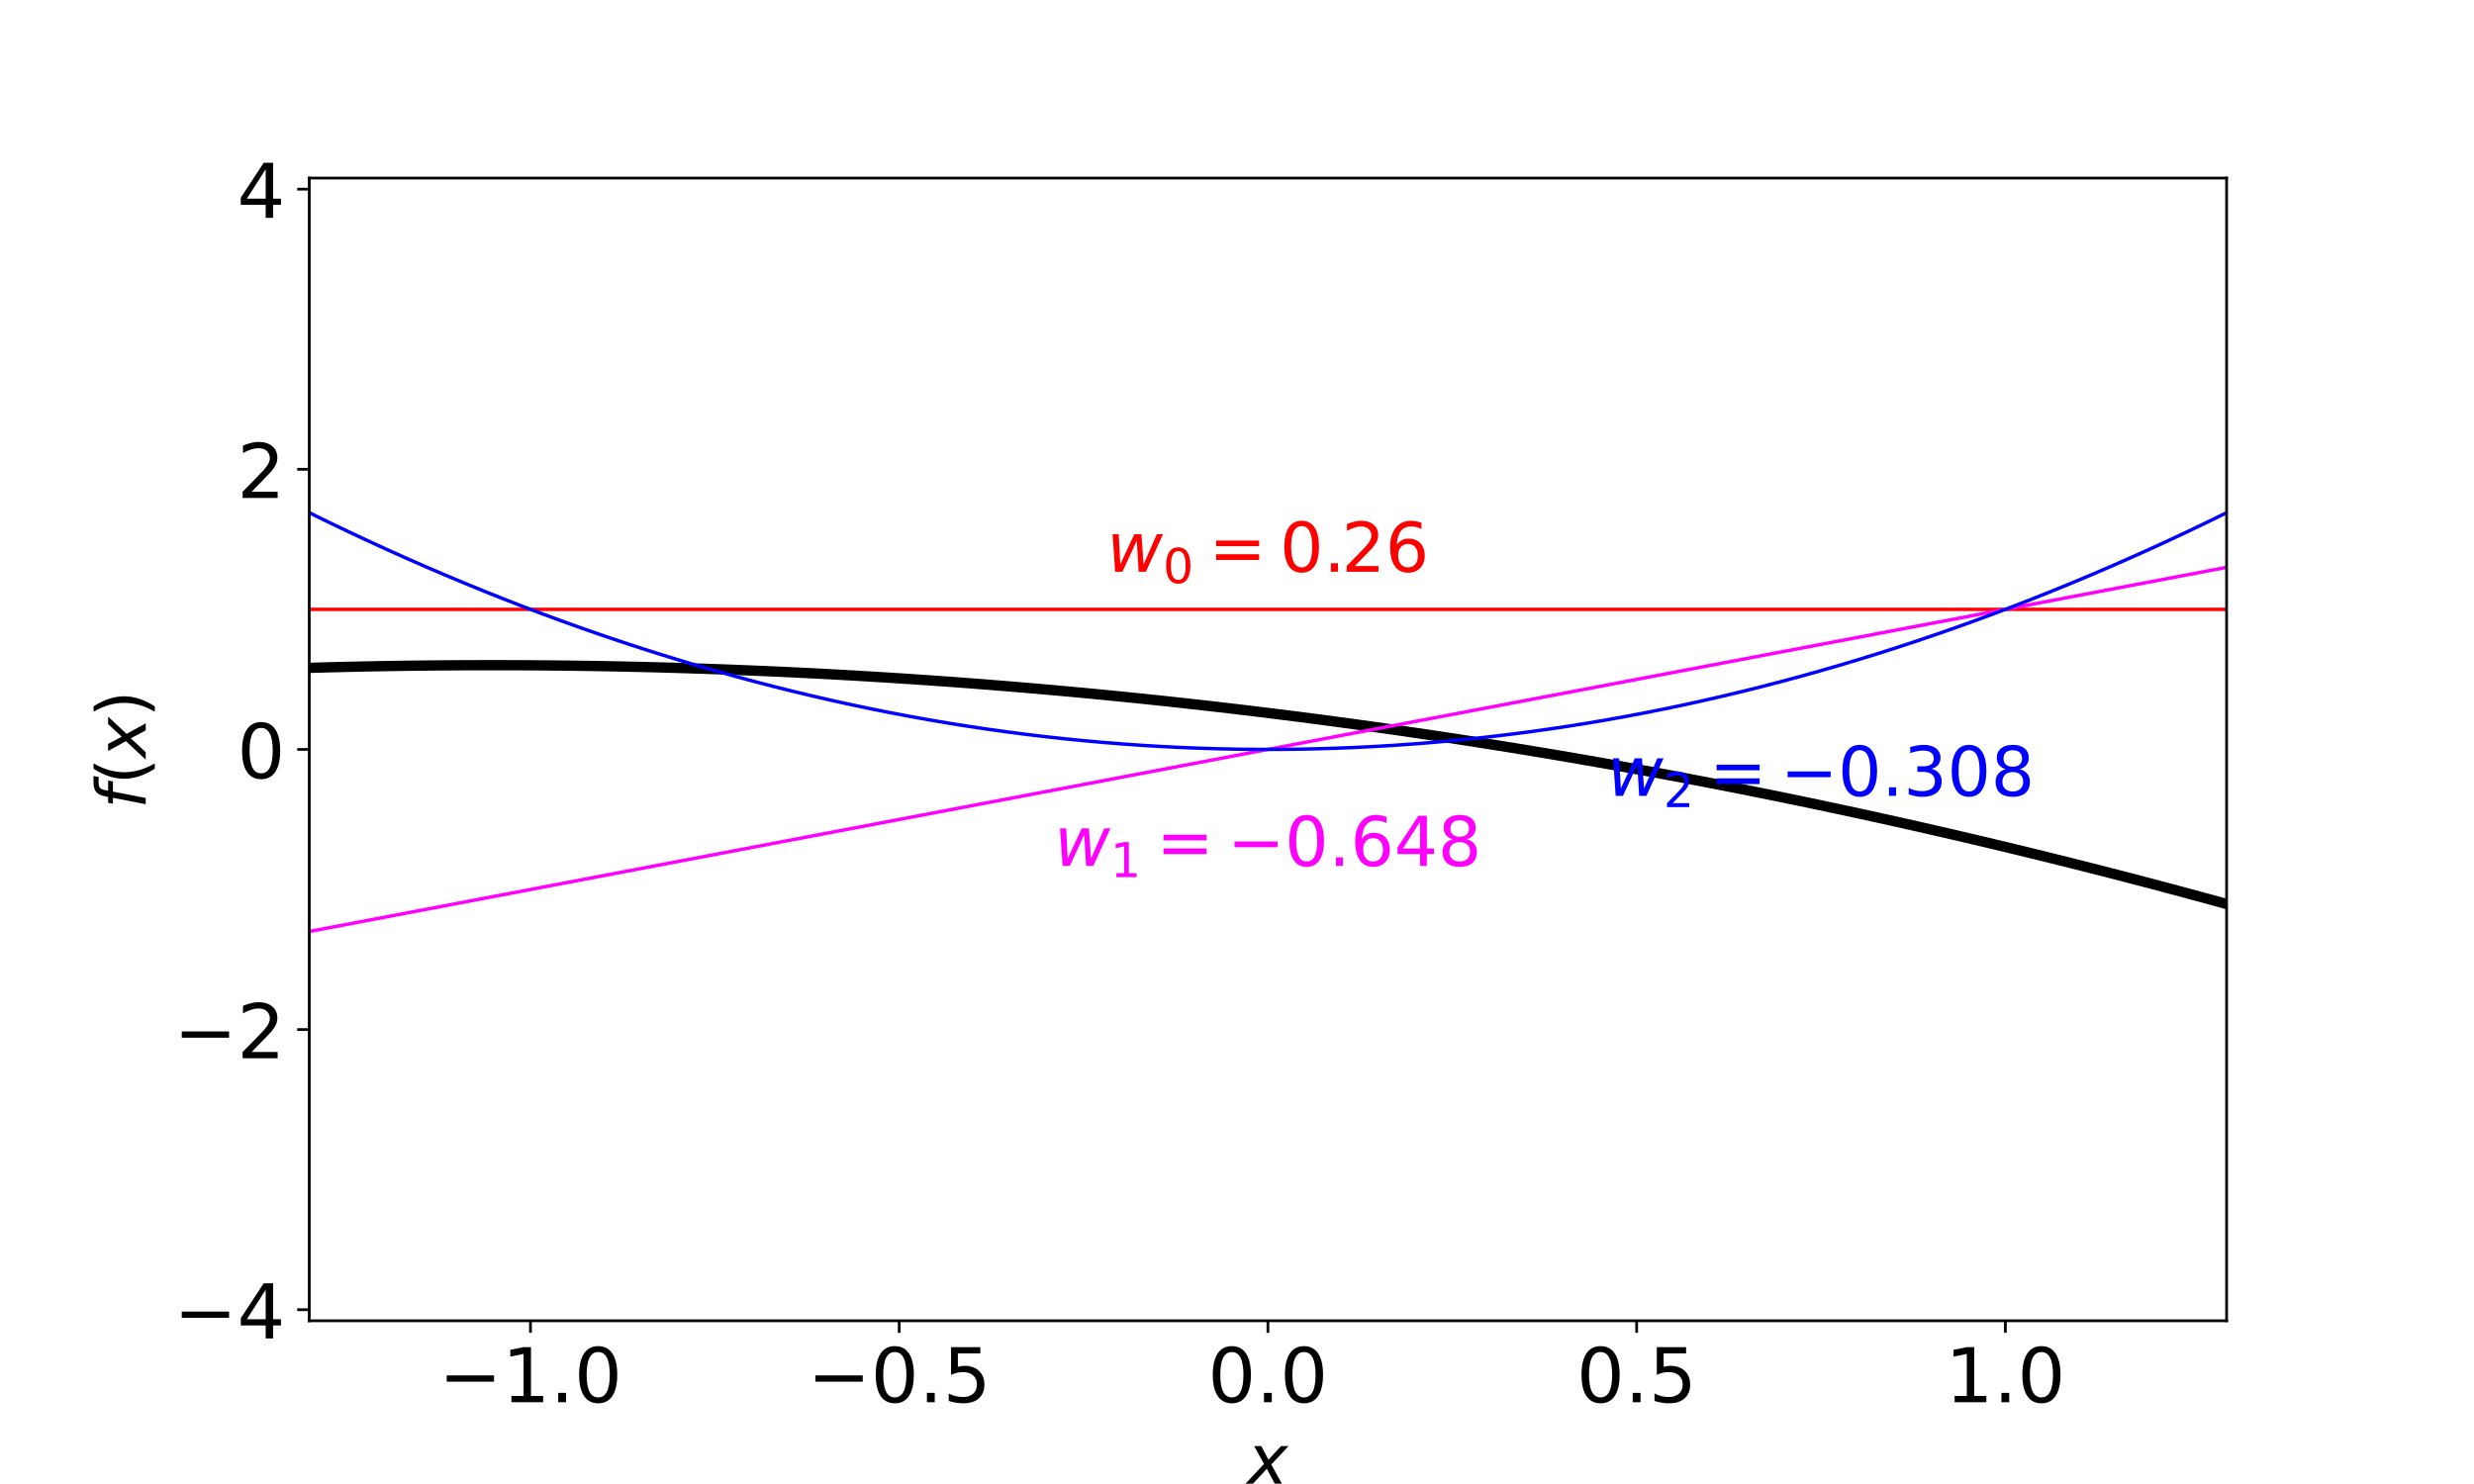
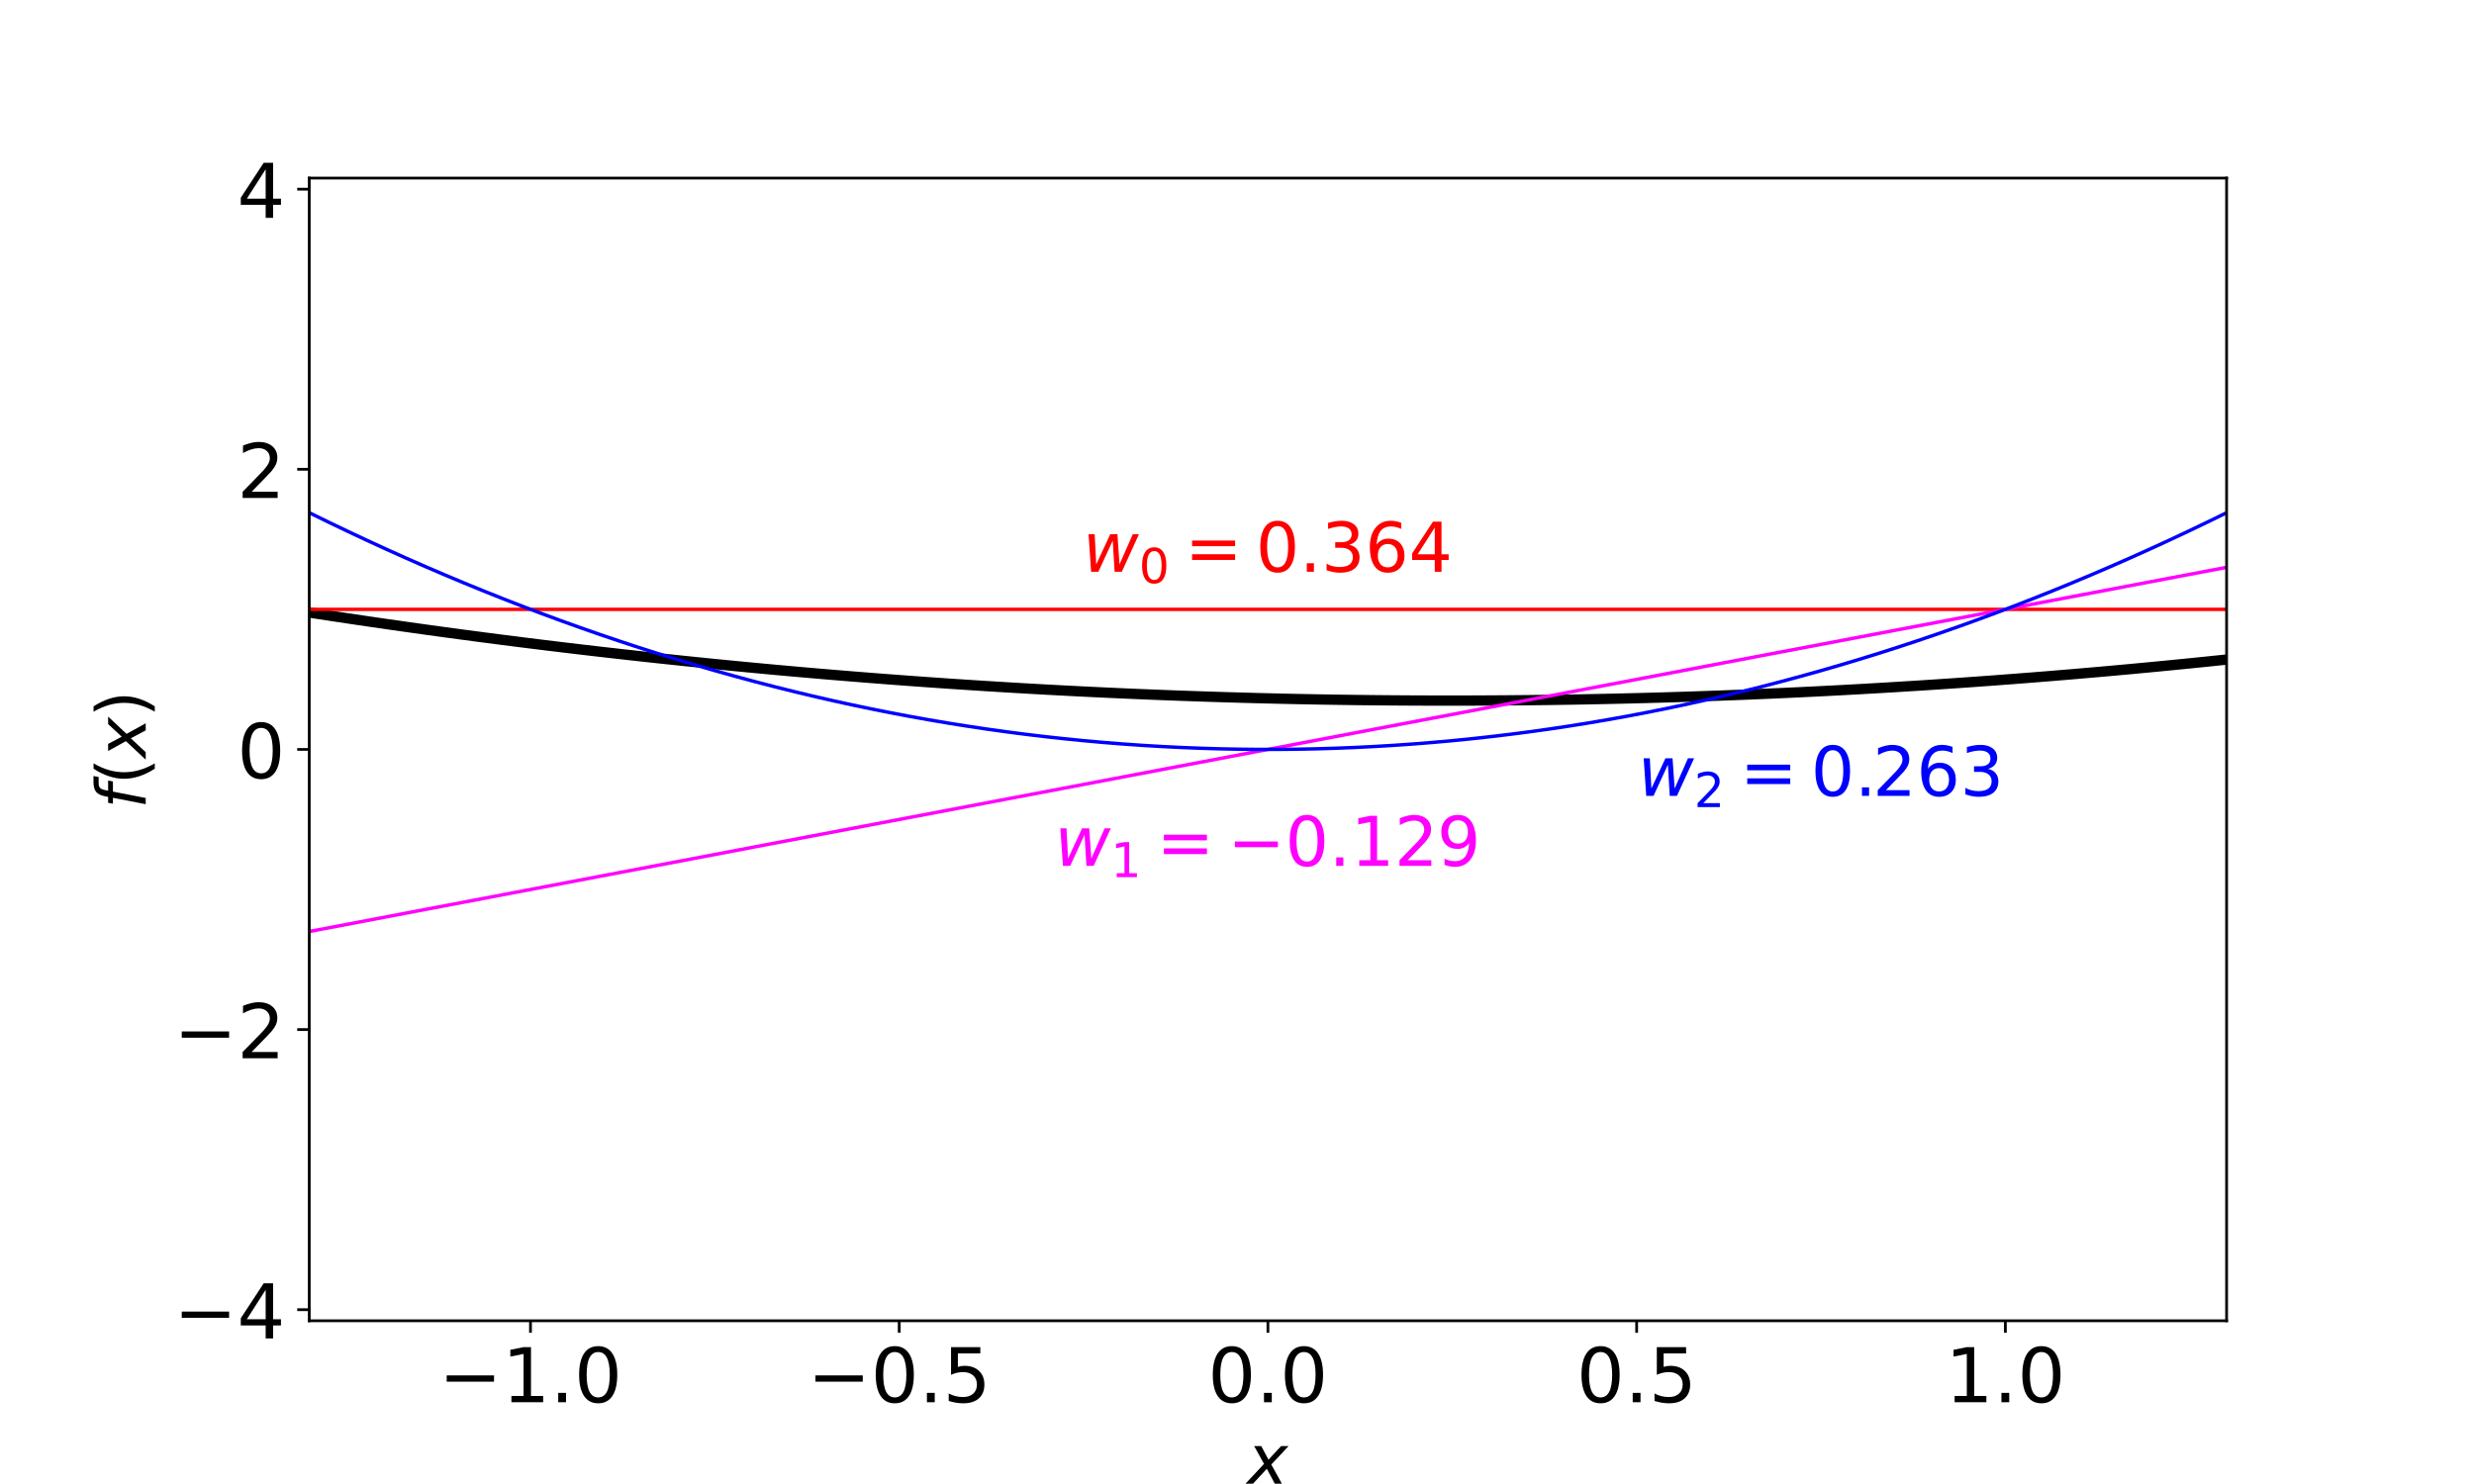
<svg xmlns="http://www.w3.org/2000/svg" xmlns:xlink="http://www.w3.org/1999/xlink" width="720pt" height="432pt" viewBox="0 0 720 432" version="1.1">
  <defs>
    <style type="text/css">*{stroke-linejoin: round; stroke-linecap: butt}</style>
  </defs>
  <g id="figure_1">
    <g id="patch_1">
      <path d="M 0 432  L 720 432  L 720 0  L 0 0  L 0 432  z " style="fill: none" />
    </g>
    <g id="axes_1">
      <g id="patch_2">
        <path d="M 90 384.48  L 648 384.48  L 648 51.84  L 90 51.84  L 90 384.48  z " style="fill: none" />
      </g>
      <g id="matplotlib.axis_1">
        <g id="xtick_1">
          <g id="line2d_1">
            <defs>
-               <path id="m8350e89936" d="M 0 0  L 0 3.5  " style="stroke: #000000; stroke-width: 0.8" />
-             </defs>
-             <g>
-               <use xlink:href="#m8350e89936" x="154.385" y="384.48" style="stroke: #000000; stroke-width: 0.8" />
+               <path id="mfb27d3e342" d="M 0 0  L 0 3.5  " style="stroke: #000000; stroke-width: 0.8" />
+             </defs>
+             <g>
+               <use xlink:href="#mfb27d3e342" x="154.385" y="384.48" style="stroke: #000000; stroke-width: 0.8" />
            </g>
          </g>
          <g id="text_1">
            <g transform="translate(127.6735 408.1966) scale(0.22 -0.22)">
              <defs>
                <path id="DejaVuSans-2212" d="M 678 2272  L 4684 2272  L 4684 1741  L 678 1741  L 678 2272  z " transform="scale(0.015625)" />
                <path id="DejaVuSans-31" d="M 794 531  L 1825 531  L 1825 4091  L 703 3866  L 703 4441  L 1819 4666  L 2450 4666  L 2450 531  L 3481 531  L 3481 0  L 794 0  L 794 531  z " transform="scale(0.015625)" />
                <path id="DejaVuSans-2e" d="M 684 794  L 1344 794  L 1344 0  L 684 0  L 684 794  z " transform="scale(0.015625)" />
                <path id="DejaVuSans-30" d="M 2034 4250  Q 1547 4250 1301 3770  Q 1056 3291 1056 2328  Q 1056 1369 1301 889  Q 1547 409 2034 409  Q 2525 409 2770 889  Q 3016 1369 3016 2328  Q 3016 3291 2770 3770  Q 2525 4250 2034 4250  z M 2034 4750  Q 2819 4750 3233 4129  Q 3647 3509 3647 2328  Q 3647 1150 3233 529  Q 2819 -91 2034 -91  Q 1250 -91 836 529  Q 422 1150 422 2328  Q 422 3509 836 4129  Q 1250 4750 2034 4750  z " transform="scale(0.015625)" />
              </defs>
              <use xlink:href="#DejaVuSans-2212" />
              <use xlink:href="#DejaVuSans-31" transform="translate(83.78906 0)" />
              <use xlink:href="#DejaVuSans-2e" transform="translate(147.4121 0)" />
              <use xlink:href="#DejaVuSans-30" transform="translate(179.1992 0)" />
            </g>
          </g>
        </g>
        <g id="xtick_2">
          <g id="line2d_2">
            <g>
-               <use xlink:href="#m8350e89936" x="261.692" y="384.48" style="stroke: #000000; stroke-width: 0.8" />
+               <use xlink:href="#mfb27d3e342" x="261.692" y="384.48" style="stroke: #000000; stroke-width: 0.8" />
            </g>
          </g>
          <g id="text_2">
            <g transform="translate(234.9812 408.1966) scale(0.22 -0.22)">
              <defs>
                <path id="DejaVuSans-35" d="M 691 4666  L 3169 4666  L 3169 4134  L 1269 4134  L 1269 2991  Q 1406 3038 1543 3061  Q 1681 3084 1819 3084  Q 2600 3084 3056 2656  Q 3513 2228 3513 1497  Q 3513 744 3044 326  Q 2575 -91 1722 -91  Q 1428 -91 1123 -41  Q 819 9 494 109  L 494 744  Q 775 591 1075 516  Q 1375 441 1709 441  Q 2250 441 2565 725  Q 2881 1009 2881 1497  Q 2881 1984 2565 2268  Q 2250 2553 1709 2553  Q 1456 2553 1204 2497  Q 953 2441 691 2322  L 691 4666  z " transform="scale(0.015625)" />
              </defs>
              <use xlink:href="#DejaVuSans-2212" />
              <use xlink:href="#DejaVuSans-30" transform="translate(83.78906 0)" />
              <use xlink:href="#DejaVuSans-2e" transform="translate(147.4121 0)" />
              <use xlink:href="#DejaVuSans-35" transform="translate(179.1992 0)" />
            </g>
          </g>
        </g>
        <g id="xtick_3">
          <g id="line2d_3">
            <g>
-               <use xlink:href="#m8350e89936" x="369" y="384.48" style="stroke: #000000; stroke-width: 0.8" />
+               <use xlink:href="#mfb27d3e342" x="369" y="384.48" style="stroke: #000000; stroke-width: 0.8" />
            </g>
          </g>
          <g id="text_3">
            <g transform="translate(351.5066 408.1966) scale(0.22 -0.22)">
              <use xlink:href="#DejaVuSans-30" />
              <use xlink:href="#DejaVuSans-2e" transform="translate(63.62305 0)" />
              <use xlink:href="#DejaVuSans-30" transform="translate(95.41016 0)" />
            </g>
          </g>
        </g>
        <g id="xtick_4">
          <g id="line2d_4">
            <g>
-               <use xlink:href="#m8350e89936" x="476.308" y="384.48" style="stroke: #000000; stroke-width: 0.8" />
+               <use xlink:href="#mfb27d3e342" x="476.308" y="384.48" style="stroke: #000000; stroke-width: 0.8" />
            </g>
          </g>
          <g id="text_4">
            <g transform="translate(458.8143 408.1966) scale(0.22 -0.22)">
              <use xlink:href="#DejaVuSans-30" />
              <use xlink:href="#DejaVuSans-2e" transform="translate(63.62305 0)" />
              <use xlink:href="#DejaVuSans-35" transform="translate(95.41016 0)" />
            </g>
          </g>
        </g>
        <g id="xtick_5">
          <g id="line2d_5">
            <g>
-               <use xlink:href="#m8350e89936" x="583.615" y="384.48" style="stroke: #000000; stroke-width: 0.8" />
+               <use xlink:href="#mfb27d3e342" x="583.615" y="384.48" style="stroke: #000000; stroke-width: 0.8" />
            </g>
          </g>
          <g id="text_5">
            <g transform="translate(566.1219 408.1966) scale(0.22 -0.22)">
              <use xlink:href="#DejaVuSans-31" />
              <use xlink:href="#DejaVuSans-2e" transform="translate(63.62305 0)" />
              <use xlink:href="#DejaVuSans-30" transform="translate(95.41016 0)" />
            </g>
          </g>
        </g>
        <g id="text_6">
          <g transform="translate(363 431.9688) scale(0.2 -0.2)">
            <defs>
              <path id="DejaVuSans-Oblique-78" d="M 3841 3500  L 2234 1784  L 3219 0  L 2559 0  L 1819 1388  L 531 0  L -166 0  L 1556 1844  L 641 3500  L 1300 3500  L 1972 2234  L 3144 3500  L 3841 3500  z " transform="scale(0.015625)" />
            </defs>
            <use xlink:href="#DejaVuSans-Oblique-78" transform="translate(0 0.3125)" />
          </g>
        </g>
      </g>
      <g id="matplotlib.axis_2">
        <g id="ytick_1">
          <g id="line2d_6">
            <defs>
-               <path id="md3980ec5ea" d="M 0 0  L -3.5 0  " style="stroke: #000000; stroke-width: 0.8" />
-             </defs>
-             <g>
-               <use xlink:href="#md3980ec5ea" x="90" y="381.259" style="stroke: #000000; stroke-width: 0.8" />
+               <path id="m3ce5ebcce2" d="M 0 0  L -3.5 0  " style="stroke: #000000; stroke-width: 0.8" />
+             </defs>
+             <g>
+               <use xlink:href="#m3ce5ebcce2" x="90" y="381.259" style="stroke: #000000; stroke-width: 0.8" />
            </g>
          </g>
          <g id="text_7">
            <g transform="translate(50.56719 389.6168) scale(0.22 -0.22)">
              <defs>
                <path id="DejaVuSans-34" d="M 2419 4116  L 825 1625  L 2419 1625  L 2419 4116  z M 2253 4666  L 3047 4666  L 3047 1625  L 3713 1625  L 3713 1100  L 3047 1100  L 3047 0  L 2419 0  L 2419 1100  L 313 1100  L 313 1709  L 2253 4666  z " transform="scale(0.015625)" />
              </defs>
              <use xlink:href="#DejaVuSans-2212" />
              <use xlink:href="#DejaVuSans-34" transform="translate(83.78906 0)" />
            </g>
          </g>
        </g>
        <g id="ytick_2">
          <g id="line2d_7">
            <g>
-               <use xlink:href="#md3980ec5ea" x="90" y="299.709" style="stroke: #000000; stroke-width: 0.8" />
+               <use xlink:href="#m3ce5ebcce2" x="90" y="299.709" style="stroke: #000000; stroke-width: 0.8" />
            </g>
          </g>
          <g id="text_8">
            <g transform="translate(50.56719 308.0675) scale(0.22 -0.22)">
              <defs>
                <path id="DejaVuSans-32" d="M 1228 531  L 3431 531  L 3431 0  L 469 0  L 469 531  Q 828 903 1448 1529  Q 2069 2156 2228 2338  Q 2531 2678 2651 2914  Q 2772 3150 2772 3378  Q 2772 3750 2511 3984  Q 2250 4219 1831 4219  Q 1534 4219 1204 4116  Q 875 4013 500 3803  L 500 4441  Q 881 4594 1212 4672  Q 1544 4750 1819 4750  Q 2544 4750 2975 4387  Q 3406 4025 3406 3419  Q 3406 3131 3298 2873  Q 3191 2616 2906 2266  Q 2828 2175 2409 1742  Q 1991 1309 1228 531  z " transform="scale(0.015625)" />
              </defs>
              <use xlink:href="#DejaVuSans-2212" />
              <use xlink:href="#DejaVuSans-32" transform="translate(83.78906 0)" />
            </g>
          </g>
        </g>
        <g id="ytick_3">
          <g id="line2d_8">
            <g>
-               <use xlink:href="#md3980ec5ea" x="90" y="218.16" style="stroke: #000000; stroke-width: 0.8" />
+               <use xlink:href="#m3ce5ebcce2" x="90" y="218.16" style="stroke: #000000; stroke-width: 0.8" />
            </g>
          </g>
          <g id="text_9">
            <g transform="translate(69.0025 226.5183) scale(0.22 -0.22)">
              <use xlink:href="#DejaVuSans-30" />
            </g>
          </g>
        </g>
        <g id="ytick_4">
          <g id="line2d_9">
            <g>
-               <use xlink:href="#md3980ec5ea" x="90" y="136.611" style="stroke: #000000; stroke-width: 0.8" />
+               <use xlink:href="#m3ce5ebcce2" x="90" y="136.611" style="stroke: #000000; stroke-width: 0.8" />
            </g>
          </g>
          <g id="text_10">
            <g transform="translate(69.0025 144.969) scale(0.22 -0.22)">
              <use xlink:href="#DejaVuSans-32" />
            </g>
          </g>
        </g>
        <g id="ytick_5">
          <g id="line2d_10">
            <g>
-               <use xlink:href="#md3980ec5ea" x="90" y="55.061" style="stroke: #000000; stroke-width: 0.8" />
+               <use xlink:href="#m3ce5ebcce2" x="90" y="55.061" style="stroke: #000000; stroke-width: 0.8" />
            </g>
          </g>
          <g id="text_11">
            <g transform="translate(69.0025 63.41977) scale(0.22 -0.22)">
              <use xlink:href="#DejaVuSans-34" />
            </g>
          </g>
        </g>
        <g id="text_12">
          <g transform="translate(42.40781 235.46) rotate(-90) scale(0.2 -0.2)">
            <defs>
              <path id="DejaVuSans-Oblique-66" d="M 3059 4863  L 2969 4384  L 2419 4384  Q 2106 4384 1964 4261  Q 1822 4138 1753 3809  L 1691 3500  L 2638 3500  L 2553 3053  L 1606 3053  L 1013 0  L 434 0  L 1031 3053  L 481 3053  L 563 3500  L 1113 3500  L 1159 3744  Q 1278 4363 1576 4613  Q 1875 4863 2516 4863  L 3059 4863  z " transform="scale(0.015625)" />
              <path id="DejaVuSans-28" d="M 1984 4856  Q 1566 4138 1362 3434  Q 1159 2731 1159 2009  Q 1159 1288 1364 580  Q 1569 -128 1984 -844  L 1484 -844  Q 1016 -109 783 600  Q 550 1309 550 2009  Q 550 2706 781 3412  Q 1013 4119 1484 4856  L 1984 4856  z " transform="scale(0.015625)" />
              <path id="DejaVuSans-29" d="M 513 4856  L 1013 4856  Q 1481 4119 1714 3412  Q 1947 2706 1947 2009  Q 1947 1309 1714 600  Q 1481 -109 1013 -844  L 513 -844  Q 928 -128 1133 580  Q 1338 1288 1338 2009  Q 1338 2731 1133 3434  Q 928 4138 513 4856  z " transform="scale(0.015625)" />
            </defs>
            <use xlink:href="#DejaVuSans-Oblique-66" transform="translate(0 0.015625)" />
            <use xlink:href="#DejaVuSans-28" transform="translate(35.20508 0.015625)" />
            <use xlink:href="#DejaVuSans-Oblique-78" transform="translate(74.21875 0.015625)" />
            <use xlink:href="#DejaVuSans-29" transform="translate(133.3984 0.015625)" />
          </g>
        </g>
      </g>
      <g id="line2d_11">
-         <path d="M 90 194.415  L 95.636 194.259  L 101.273 194.121  L 106.909 194  L 112.545 193.897  L 118.182 193.811  L 123.818 193.742  L 129.455 193.691  L 135.091 193.657  L 140.727 193.641  L 146.364 193.641  L 152 193.659  L 157.636 193.695  L 163.273 193.747  L 168.909 193.818  L 174.545 193.905  L 180.182 194.01  L 185.818 194.132  L 191.455 194.271  L 197.091 194.428  L 202.727 194.602  L 208.364 194.794  L 214 195.003  L 219.636 195.229  L 225.273 195.472  L 230.909 195.733  L 236.545 196.011  L 242.182 196.307  L 247.818 196.62  L 253.455 196.95  L 259.091 197.298  L 264.727 197.663  L 270.364 198.045  L 276 198.444  L 281.636 198.861  L 287.273 199.296  L 292.909 199.747  L 298.545 200.216  L 304.182 200.703  L 309.818 201.206  L 315.455 201.727  L 321.091 202.266  L 326.727 202.821  L 332.364 203.394  L 338 203.985  L 343.636 204.593  L 349.273 205.218  L 354.909 205.86  L 360.545 206.52  L 366.182 207.197  L 371.818 207.891  L 377.455 208.603  L 383.091 209.332  L 388.727 210.079  L 394.364 210.843  L 400 211.624  L 405.636 212.422  L 411.273 213.238  L 416.909 214.071  L 422.545 214.922  L 428.182 215.79  L 433.818 216.675  L 439.455 217.577  L 445.091 218.497  L 450.727 219.435  L 456.364 220.389  L 462 221.361  L 467.636 222.35  L 473.273 223.357  L 478.909 224.381  L 484.545 225.422  L 490.182 226.481  L 495.818 227.557  L 501.455 228.65  L 507.091 229.761  L 512.727 230.889  L 518.364 232.034  L 524 233.197  L 529.636 234.377  L 535.273 235.574  L 540.909 236.789  L 546.545 238.021  L 552.182 239.271  L 557.818 240.537  L 563.455 241.822  L 569.091 243.123  L 574.727 244.442  L 580.364 245.778  L 586 247.131  L 591.636 248.502  L 597.273 249.89  L 602.909 251.296  L 608.545 252.719  L 614.182 254.159  L 619.818 255.616  L 625.455 257.091  L 631.091 258.584  L 636.727 260.093  L 642.364 261.62  L 648 263.164  " clip-path="url(#p163619d625)" style="fill: none; stroke: #000000; stroke-width: 3; stroke-linecap: square" />
+         <path d="M 90 178.308  L 95.636 179.172  L 101.273 180.021  L 106.909 180.856  L 112.545 181.675  L 118.182 182.48  L 123.818 183.27  L 129.455 184.045  L 135.091 184.806  L 140.727 185.551  L 146.364 186.282  L 152 186.998  L 157.636 187.699  L 163.273 188.386  L 168.909 189.057  L 174.545 189.714  L 180.182 190.356  L 185.818 190.983  L 191.455 191.595  L 197.091 192.192  L 202.727 192.775  L 208.364 193.343  L 214 193.896  L 219.636 194.434  L 225.273 194.958  L 230.909 195.466  L 236.545 195.96  L 242.182 196.439  L 247.818 196.903  L 253.455 197.353  L 259.091 197.787  L 264.727 198.207  L 270.364 198.612  L 276 199.002  L 281.636 199.377  L 287.273 199.738  L 292.909 200.083  L 298.545 200.414  L 304.182 200.73  L 309.818 201.031  L 315.455 201.318  L 321.091 201.589  L 326.727 201.846  L 332.364 202.088  L 338 202.315  L 343.636 202.528  L 349.273 202.725  L 354.909 202.908  L 360.545 203.076  L 366.182 203.229  L 371.818 203.367  L 377.455 203.491  L 383.091 203.6  L 388.727 203.694  L 394.364 203.773  L 400 203.837  L 405.636 203.886  L 411.273 203.921  L 416.909 203.941  L 422.545 203.946  L 428.182 203.936  L 433.818 203.911  L 439.455 203.872  L 445.091 203.818  L 450.727 203.749  L 456.364 203.665  L 462 203.566  L 467.636 203.453  L 473.273 203.324  L 478.909 203.181  L 484.545 203.023  L 490.182 202.851  L 495.818 202.663  L 501.455 202.461  L 507.091 202.244  L 512.727 202.012  L 518.364 201.765  L 524 201.503  L 529.636 201.227  L 535.273 200.936  L 540.909 200.63  L 546.545 200.309  L 552.182 199.973  L 557.818 199.623  L 563.455 199.258  L 569.091 198.877  L 574.727 198.483  L 580.364 198.073  L 586 197.648  L 591.636 197.209  L 597.273 196.755  L 602.909 196.286  L 608.545 195.802  L 614.182 195.304  L 619.818 194.79  L 625.455 194.262  L 631.091 193.719  L 636.727 193.161  L 642.364 192.589  L 648 192.001  " clip-path="url(#p819e866d8a)" style="fill: none; stroke: #000000; stroke-width: 3; stroke-linecap: square" />
      </g>
      <g id="line2d_12">
-         <path d="M 90 177.385  L 95.636 177.385  L 101.273 177.385  L 106.909 177.385  L 112.545 177.385  L 118.182 177.385  L 123.818 177.385  L 129.455 177.385  L 135.091 177.385  L 140.727 177.385  L 146.364 177.385  L 152 177.385  L 157.636 177.385  L 163.273 177.385  L 168.909 177.385  L 174.545 177.385  L 180.182 177.385  L 185.818 177.385  L 191.455 177.385  L 197.091 177.385  L 202.727 177.385  L 208.364 177.385  L 214 177.385  L 219.636 177.385  L 225.273 177.385  L 230.909 177.385  L 236.545 177.385  L 242.182 177.385  L 247.818 177.385  L 253.455 177.385  L 259.091 177.385  L 264.727 177.385  L 270.364 177.385  L 276 177.385  L 281.636 177.385  L 287.273 177.385  L 292.909 177.385  L 298.545 177.385  L 304.182 177.385  L 309.818 177.385  L 315.455 177.385  L 321.091 177.385  L 326.727 177.385  L 332.364 177.385  L 338 177.385  L 343.636 177.385  L 349.273 177.385  L 354.909 177.385  L 360.545 177.385  L 366.182 177.385  L 371.818 177.385  L 377.455 177.385  L 383.091 177.385  L 388.727 177.385  L 394.364 177.385  L 400 177.385  L 405.636 177.385  L 411.273 177.385  L 416.909 177.385  L 422.545 177.385  L 428.182 177.385  L 433.818 177.385  L 439.455 177.385  L 445.091 177.385  L 450.727 177.385  L 456.364 177.385  L 462 177.385  L 467.636 177.385  L 473.273 177.385  L 478.909 177.385  L 484.545 177.385  L 490.182 177.385  L 495.818 177.385  L 501.455 177.385  L 507.091 177.385  L 512.727 177.385  L 518.364 177.385  L 524 177.385  L 529.636 177.385  L 535.273 177.385  L 540.909 177.385  L 546.545 177.385  L 552.182 177.385  L 557.818 177.385  L 563.455 177.385  L 569.091 177.385  L 574.727 177.385  L 580.364 177.385  L 586 177.385  L 591.636 177.385  L 597.273 177.385  L 602.909 177.385  L 608.545 177.385  L 614.182 177.385  L 619.818 177.385  L 625.455 177.385  L 631.091 177.385  L 636.727 177.385  L 642.364 177.385  L 648 177.385  " clip-path="url(#p163619d625)" style="fill: none; stroke: #ff0000; stroke-linecap: square" />
+         <path d="M 90 177.385  L 95.636 177.385  L 101.273 177.385  L 106.909 177.385  L 112.545 177.385  L 118.182 177.385  L 123.818 177.385  L 129.455 177.385  L 135.091 177.385  L 140.727 177.385  L 146.364 177.385  L 152 177.385  L 157.636 177.385  L 163.273 177.385  L 168.909 177.385  L 174.545 177.385  L 180.182 177.385  L 185.818 177.385  L 191.455 177.385  L 197.091 177.385  L 202.727 177.385  L 208.364 177.385  L 214 177.385  L 219.636 177.385  L 225.273 177.385  L 230.909 177.385  L 236.545 177.385  L 242.182 177.385  L 247.818 177.385  L 253.455 177.385  L 259.091 177.385  L 264.727 177.385  L 270.364 177.385  L 276 177.385  L 281.636 177.385  L 287.273 177.385  L 292.909 177.385  L 298.545 177.385  L 304.182 177.385  L 309.818 177.385  L 315.455 177.385  L 321.091 177.385  L 326.727 177.385  L 332.364 177.385  L 338 177.385  L 343.636 177.385  L 349.273 177.385  L 354.909 177.385  L 360.545 177.385  L 366.182 177.385  L 371.818 177.385  L 377.455 177.385  L 383.091 177.385  L 388.727 177.385  L 394.364 177.385  L 400 177.385  L 405.636 177.385  L 411.273 177.385  L 416.909 177.385  L 422.545 177.385  L 428.182 177.385  L 433.818 177.385  L 439.455 177.385  L 445.091 177.385  L 450.727 177.385  L 456.364 177.385  L 462 177.385  L 467.636 177.385  L 473.273 177.385  L 478.909 177.385  L 484.545 177.385  L 490.182 177.385  L 495.818 177.385  L 501.455 177.385  L 507.091 177.385  L 512.727 177.385  L 518.364 177.385  L 524 177.385  L 529.636 177.385  L 535.273 177.385  L 540.909 177.385  L 546.545 177.385  L 552.182 177.385  L 557.818 177.385  L 563.455 177.385  L 569.091 177.385  L 574.727 177.385  L 580.364 177.385  L 586 177.385  L 591.636 177.385  L 597.273 177.385  L 602.909 177.385  L 608.545 177.385  L 614.182 177.385  L 619.818 177.385  L 625.455 177.385  L 631.091 177.385  L 636.727 177.385  L 642.364 177.385  L 648 177.385  " clip-path="url(#p819e866d8a)" style="fill: none; stroke: #ff0000; stroke-linecap: square" />
      </g>
      <g id="line2d_13">
-         <path d="M 90 271.167  L 95.636 270.096  L 101.273 269.025  L 106.909 267.954  L 112.545 266.884  L 118.182 265.813  L 123.818 264.742  L 129.455 263.671  L 135.091 262.6  L 140.727 261.529  L 146.364 260.459  L 152 259.388  L 157.636 258.317  L 163.273 257.246  L 168.909 256.175  L 174.545 255.104  L 180.182 254.033  L 185.818 252.963  L 191.455 251.892  L 197.091 250.821  L 202.727 249.75  L 208.364 248.679  L 214 247.608  L 219.636 246.537  L 225.273 245.467  L 230.909 244.396  L 236.545 243.325  L 242.182 242.254  L 247.818 241.183  L 253.455 240.112  L 259.091 239.042  L 264.727 237.971  L 270.364 236.9  L 276 235.829  L 281.636 234.758  L 287.273 233.687  L 292.909 232.616  L 298.545 231.546  L 304.182 230.475  L 309.818 229.404  L 315.455 228.333  L 321.091 227.262  L 326.727 226.191  L 332.364 225.121  L 338 224.05  L 343.636 222.979  L 349.273 221.908  L 354.909 220.837  L 360.545 219.766  L 366.182 218.695  L 371.818 217.625  L 377.455 216.554  L 383.091 215.483  L 388.727 214.412  L 394.364 213.341  L 400 212.27  L 405.636 211.199  L 411.273 210.129  L 416.909 209.058  L 422.545 207.987  L 428.182 206.916  L 433.818 205.845  L 439.455 204.774  L 445.091 203.704  L 450.727 202.633  L 456.364 201.562  L 462 200.491  L 467.636 199.42  L 473.273 198.349  L 478.909 197.278  L 484.545 196.208  L 490.182 195.137  L 495.818 194.066  L 501.455 192.995  L 507.091 191.924  L 512.727 190.853  L 518.364 189.783  L 524 188.712  L 529.636 187.641  L 535.273 186.57  L 540.909 185.499  L 546.545 184.428  L 552.182 183.357  L 557.818 182.287  L 563.455 181.216  L 569.091 180.145  L 574.727 179.074  L 580.364 178.003  L 586 176.932  L 591.636 175.861  L 597.273 174.791  L 602.909 173.72  L 608.545 172.649  L 614.182 171.578  L 619.818 170.507  L 625.455 169.436  L 631.091 168.366  L 636.727 167.295  L 642.364 166.224  L 648 165.153  " clip-path="url(#p163619d625)" style="fill: none; stroke: #ff00ff; stroke-linecap: square" />
+         <path d="M 90 271.167  L 95.636 270.096  L 101.273 269.025  L 106.909 267.954  L 112.545 266.884  L 118.182 265.813  L 123.818 264.742  L 129.455 263.671  L 135.091 262.6  L 140.727 261.529  L 146.364 260.459  L 152 259.388  L 157.636 258.317  L 163.273 257.246  L 168.909 256.175  L 174.545 255.104  L 180.182 254.033  L 185.818 252.963  L 191.455 251.892  L 197.091 250.821  L 202.727 249.75  L 208.364 248.679  L 214 247.608  L 219.636 246.537  L 225.273 245.467  L 230.909 244.396  L 236.545 243.325  L 242.182 242.254  L 247.818 241.183  L 253.455 240.112  L 259.091 239.042  L 264.727 237.971  L 270.364 236.9  L 276 235.829  L 281.636 234.758  L 287.273 233.687  L 292.909 232.616  L 298.545 231.546  L 304.182 230.475  L 309.818 229.404  L 315.455 228.333  L 321.091 227.262  L 326.727 226.191  L 332.364 225.121  L 338 224.05  L 343.636 222.979  L 349.273 221.908  L 354.909 220.837  L 360.545 219.766  L 366.182 218.695  L 371.818 217.625  L 377.455 216.554  L 383.091 215.483  L 388.727 214.412  L 394.364 213.341  L 400 212.27  L 405.636 211.199  L 411.273 210.129  L 416.909 209.058  L 422.545 207.987  L 428.182 206.916  L 433.818 205.845  L 439.455 204.774  L 445.091 203.704  L 450.727 202.633  L 456.364 201.562  L 462 200.491  L 467.636 199.42  L 473.273 198.349  L 478.909 197.278  L 484.545 196.208  L 490.182 195.137  L 495.818 194.066  L 501.455 192.995  L 507.091 191.924  L 512.727 190.853  L 518.364 189.783  L 524 188.712  L 529.636 187.641  L 535.273 186.57  L 540.909 185.499  L 546.545 184.428  L 552.182 183.357  L 557.818 182.287  L 563.455 181.216  L 569.091 180.145  L 574.727 179.074  L 580.364 178.003  L 586 176.932  L 591.636 175.861  L 597.273 174.791  L 602.909 173.72  L 608.545 172.649  L 614.182 171.578  L 619.818 170.507  L 625.455 169.436  L 631.091 168.366  L 636.727 167.295  L 642.364 166.224  L 648 165.153  " clip-path="url(#p819e866d8a)" style="fill: none; stroke: #ff00ff; stroke-linecap: square" />
      </g>
      <g id="line2d_14">
-         <path d="M 90 149.251  L 95.636 152.007  L 101.273 154.707  L 106.909 157.35  L 112.545 159.938  L 118.182 162.469  L 123.818 164.944  L 129.455 167.362  L 135.091 169.725  L 140.727 172.031  L 146.364 174.281  L 152 176.474  L 157.636 178.612  L 163.273 180.693  L 168.909 182.718  L 174.545 184.686  L 180.182 186.599  L 185.818 188.455  L 191.455 190.255  L 197.091 191.998  L 202.727 193.686  L 208.364 195.317  L 214 196.892  L 219.636 198.41  L 225.273 199.873  L 230.909 201.279  L 236.545 202.629  L 242.182 203.923  L 247.818 205.16  L 253.455 206.341  L 259.091 207.466  L 264.727 208.535  L 270.364 209.547  L 276 210.503  L 281.636 211.403  L 287.273 212.247  L 292.909 213.035  L 298.545 213.766  L 304.182 214.441  L 309.818 215.059  L 315.455 215.622  L 321.091 216.128  L 326.727 216.578  L 332.364 216.972  L 338 217.309  L 343.636 217.591  L 349.273 217.815  L 354.909 217.984  L 360.545 218.097  L 366.182 218.153  L 371.818 218.153  L 377.455 218.097  L 383.091 217.984  L 388.727 217.815  L 394.364 217.591  L 400 217.309  L 405.636 216.972  L 411.273 216.578  L 416.909 216.128  L 422.545 215.622  L 428.182 215.059  L 433.818 214.441  L 439.455 213.766  L 445.091 213.035  L 450.727 212.247  L 456.364 211.403  L 462 210.503  L 467.636 209.547  L 473.273 208.535  L 478.909 207.466  L 484.545 206.341  L 490.182 205.16  L 495.818 203.923  L 501.455 202.629  L 507.091 201.279  L 512.727 199.873  L 518.364 198.41  L 524 196.892  L 529.636 195.317  L 535.273 193.686  L 540.909 191.998  L 546.545 190.255  L 552.182 188.455  L 557.818 186.599  L 563.455 184.686  L 569.091 182.718  L 574.727 180.693  L 580.364 178.612  L 586 176.474  L 591.636 174.281  L 597.273 172.031  L 602.909 169.725  L 608.545 167.362  L 614.182 164.944  L 619.818 162.469  L 625.455 159.938  L 631.091 157.35  L 636.727 154.707  L 642.364 152.007  L 648 149.251  " clip-path="url(#p163619d625)" style="fill: none; stroke: #0000ff; stroke-linecap: square" />
+         <path d="M 90 149.251  L 95.636 152.007  L 101.273 154.707  L 106.909 157.35  L 112.545 159.938  L 118.182 162.469  L 123.818 164.944  L 129.455 167.362  L 135.091 169.725  L 140.727 172.031  L 146.364 174.281  L 152 176.474  L 157.636 178.612  L 163.273 180.693  L 168.909 182.718  L 174.545 184.686  L 180.182 186.599  L 185.818 188.455  L 191.455 190.255  L 197.091 191.998  L 202.727 193.686  L 208.364 195.317  L 214 196.892  L 219.636 198.41  L 225.273 199.873  L 230.909 201.279  L 236.545 202.629  L 242.182 203.923  L 247.818 205.16  L 253.455 206.341  L 259.091 207.466  L 264.727 208.535  L 270.364 209.547  L 276 210.503  L 281.636 211.403  L 287.273 212.247  L 292.909 213.035  L 298.545 213.766  L 304.182 214.441  L 309.818 215.059  L 315.455 215.622  L 321.091 216.128  L 326.727 216.578  L 332.364 216.972  L 338 217.309  L 343.636 217.591  L 349.273 217.815  L 354.909 217.984  L 360.545 218.097  L 366.182 218.153  L 371.818 218.153  L 377.455 218.097  L 383.091 217.984  L 388.727 217.815  L 394.364 217.591  L 400 217.309  L 405.636 216.972  L 411.273 216.578  L 416.909 216.128  L 422.545 215.622  L 428.182 215.059  L 433.818 214.441  L 439.455 213.766  L 445.091 213.035  L 450.727 212.247  L 456.364 211.403  L 462 210.503  L 467.636 209.547  L 473.273 208.535  L 478.909 207.466  L 484.545 206.341  L 490.182 205.16  L 495.818 203.923  L 501.455 202.629  L 507.091 201.279  L 512.727 199.873  L 518.364 198.41  L 524 196.892  L 529.636 195.317  L 535.273 193.686  L 540.909 191.998  L 546.545 190.255  L 552.182 188.455  L 557.818 186.599  L 563.455 184.686  L 569.091 182.718  L 574.727 180.693  L 580.364 178.612  L 586 176.474  L 591.636 174.281  L 597.273 172.031  L 602.909 169.725  L 608.545 167.362  L 614.182 164.944  L 619.818 162.469  L 625.455 159.938  L 631.091 157.35  L 636.727 154.707  L 642.364 152.007  L 648 149.251  " clip-path="url(#p819e866d8a)" style="fill: none; stroke: #0000ff; stroke-linecap: square" />
      </g>
      <g id="patch_3">
        <path d="M 90 384.48  L 90 51.84  " style="fill: none; stroke: #000000; stroke-width: 0.8; stroke-linejoin: miter; stroke-linecap: square" />
      </g>
      <g id="patch_4">
        <path d="M 648 384.48  L 648 51.84  " style="fill: none; stroke: #000000; stroke-width: 0.8; stroke-linejoin: miter; stroke-linecap: square" />
      </g>
      <g id="patch_5">
        <path d="M 90 384.48  L 648 384.48  " style="fill: none; stroke: #000000; stroke-width: 0.8; stroke-linejoin: miter; stroke-linecap: square" />
      </g>
      <g id="patch_6">
        <path d="M 90 51.84  L 648 51.84  " style="fill: none; stroke: #000000; stroke-width: 0.8; stroke-linejoin: miter; stroke-linecap: square" />
      </g>
      <g id="text_13">
-         <g style="fill: #ff0000" transform="translate(322.1 166.5943) scale(0.2 -0.2)">
+         <g style="fill: #ff0000" transform="translate(315.1 166.5943) scale(0.2 -0.2)">
          <defs>
            <path id="DejaVuSans-Oblique-77" d="M 544 3500  L 1113 3500  L 1259 684  L 2566 3500  L 3231 3500  L 3425 684  L 4666 3500  L 5241 3500  L 3641 0  L 2969 0  L 2797 2900  L 1459 0  L 781 0  L 544 3500  z " transform="scale(0.015625)" />
            <path id="DejaVuSans-3d" d="M 678 2906  L 4684 2906  L 4684 2381  L 678 2381  L 678 2906  z M 678 1631  L 4684 1631  L 4684 1100  L 678 1100  L 678 1631  z " transform="scale(0.015625)" />
+             <path id="DejaVuSans-33" d="M 2597 2516  Q 3050 2419 3304 2112  Q 3559 1806 3559 1356  Q 3559 666 3084 287  Q 2609 -91 1734 -91  Q 1441 -91 1130 -33  Q 819 25 488 141  L 488 750  Q 750 597 1062 519  Q 1375 441 1716 441  Q 2309 441 2620 675  Q 2931 909 2931 1356  Q 2931 1769 2642 2001  Q 2353 2234 1838 2234  L 1294 2234  L 1294 2753  L 1863 2753  Q 2328 2753 2575 2939  Q 2822 3125 2822 3475  Q 2822 3834 2567 4026  Q 2313 4219 1838 4219  Q 1578 4219 1281 4162  Q 984 4106 628 3988  L 628 4550  Q 988 4650 1302 4700  Q 1616 4750 1894 4750  Q 2613 4750 3031 4423  Q 3450 4097 3450 3541  Q 3450 3153 3228 2886  Q 3006 2619 2597 2516  z " transform="scale(0.015625)" />
            <path id="DejaVuSans-36" d="M 2113 2584  Q 1688 2584 1439 2293  Q 1191 2003 1191 1497  Q 1191 994 1439 701  Q 1688 409 2113 409  Q 2538 409 2786 701  Q 3034 994 3034 1497  Q 3034 2003 2786 2293  Q 2538 2584 2113 2584  z M 3366 4563  L 3366 3988  Q 3128 4100 2886 4159  Q 2644 4219 2406 4219  Q 1781 4219 1451 3797  Q 1122 3375 1075 2522  Q 1259 2794 1537 2939  Q 1816 3084 2150 3084  Q 2853 3084 3261 2657  Q 3669 2231 3669 1497  Q 3669 778 3244 343  Q 2819 -91 2113 -91  Q 1303 -91 875 529  Q 447 1150 447 2328  Q 447 3434 972 4092  Q 1497 4750 2381 4750  Q 2619 4750 2861 4703  Q 3103 4656 3366 4563  z " transform="scale(0.015625)" />
          </defs>
          <use xlink:href="#DejaVuSans-Oblique-77" transform="translate(0 0.78125)" />
          <use xlink:href="#DejaVuSans-30" transform="translate(81.78711 -15.625) scale(0.7)" />
          <use xlink:href="#DejaVuSans-3d" transform="translate(148.54 0.78125)" />
          <use xlink:href="#DejaVuSans-30" transform="translate(251.8115 0.78125)" />
          <use xlink:href="#DejaVuSans-2e" transform="translate(315.4346 0.78125)" />
-           <use xlink:href="#DejaVuSans-32" transform="translate(341.7217 0.78125)" />
-           <use xlink:href="#DejaVuSans-36" transform="translate(405.3447 0.78125)" />
+           <use xlink:href="#DejaVuSans-33" transform="translate(347.2217 0.78125)" />
+           <use xlink:href="#DejaVuSans-36" transform="translate(410.8447 0.78125)" />
+           <use xlink:href="#DejaVuSans-34" transform="translate(474.4678 0.78125)" />
        </g>
      </g>
      <g id="text_14">
-         <g style="fill: #ff00ff" transform="translate(306.8 252.221) scale(0.2 -0.2)">
+         <g style="fill: #ff00ff" transform="translate(306.9 252.221) scale(0.2 -0.2)">
          <defs>
-             <path id="DejaVuSans-38" d="M 2034 2216  Q 1584 2216 1326 1975  Q 1069 1734 1069 1313  Q 1069 891 1326 650  Q 1584 409 2034 409  Q 2484 409 2743 651  Q 3003 894 3003 1313  Q 3003 1734 2745 1975  Q 2488 2216 2034 2216  z M 1403 2484  Q 997 2584 770 2862  Q 544 3141 544 3541  Q 544 4100 942 4425  Q 1341 4750 2034 4750  Q 2731 4750 3128 4425  Q 3525 4100 3525 3541  Q 3525 3141 3298 2862  Q 3072 2584 2669 2484  Q 3125 2378 3379 2068  Q 3634 1759 3634 1313  Q 3634 634 3220 271  Q 2806 -91 2034 -91  Q 1263 -91 848 271  Q 434 634 434 1313  Q 434 1759 690 2068  Q 947 2378 1403 2484  z M 1172 3481  Q 1172 3119 1398 2916  Q 1625 2713 2034 2713  Q 2441 2713 2670 2916  Q 2900 3119 2900 3481  Q 2900 3844 2670 4047  Q 2441 4250 2034 4250  Q 1625 4250 1398 4047  Q 1172 3844 1172 3481  z " transform="scale(0.015625)" />
+             <path id="DejaVuSans-39" d="M 703 97  L 703 672  Q 941 559 1184 500  Q 1428 441 1663 441  Q 2288 441 2617 861  Q 2947 1281 2994 2138  Q 2813 1869 2534 1725  Q 2256 1581 1919 1581  Q 1219 1581 811 2004  Q 403 2428 403 3163  Q 403 3881 828 4315  Q 1253 4750 1959 4750  Q 2769 4750 3195 4129  Q 3622 3509 3622 2328  Q 3622 1225 3098 567  Q 2575 -91 1691 -91  Q 1453 -91 1209 -44  Q 966 3 703 97  z M 1959 2075  Q 2384 2075 2632 2365  Q 2881 2656 2881 3163  Q 2881 3666 2632 3958  Q 2384 4250 1959 4250  Q 1534 4250 1286 3958  Q 1038 3666 1038 3163  Q 1038 2656 1286 2365  Q 1534 2075 1959 2075  z " transform="scale(0.015625)" />
          </defs>
          <use xlink:href="#DejaVuSans-Oblique-77" transform="translate(0 0.78125)" />
          <use xlink:href="#DejaVuSans-31" transform="translate(81.78711 -15.625) scale(0.7)" />
          <use xlink:href="#DejaVuSans-3d" transform="translate(148.54 0.78125)" />
          <use xlink:href="#DejaVuSans-2212" transform="translate(251.8115 0.78125)" />
          <use xlink:href="#DejaVuSans-30" transform="translate(335.6006 0.78125)" />
          <use xlink:href="#DejaVuSans-2e" transform="translate(399.2236 0.78125)" />
-           <use xlink:href="#DejaVuSans-36" transform="translate(431.0107 0.78125)" />
-           <use xlink:href="#DejaVuSans-34" transform="translate(494.6338 0.78125)" />
-           <use xlink:href="#DejaVuSans-38" transform="translate(558.2568 0.78125)" />
+           <use xlink:href="#DejaVuSans-31" transform="translate(431.0107 0.78125)" />
+           <use xlink:href="#DejaVuSans-32" transform="translate(494.6338 0.78125)" />
+           <use xlink:href="#DejaVuSans-39" transform="translate(556.5068 0.78125)" />
        </g>
      </g>
      <g id="text_15">
-         <g style="fill: #0000ff" transform="translate(467.7615 231.8337) scale(0.2 -0.2)">
-           <defs>
-             <path id="DejaVuSans-33" d="M 2597 2516  Q 3050 2419 3304 2112  Q 3559 1806 3559 1356  Q 3559 666 3084 287  Q 2609 -91 1734 -91  Q 1441 -91 1130 -33  Q 819 25 488 141  L 488 750  Q 750 597 1062 519  Q 1375 441 1716 441  Q 2309 441 2620 675  Q 2931 909 2931 1356  Q 2931 1769 2642 2001  Q 2353 2234 1838 2234  L 1294 2234  L 1294 2753  L 1863 2753  Q 2328 2753 2575 2939  Q 2822 3125 2822 3475  Q 2822 3834 2567 4026  Q 2313 4219 1838 4219  Q 1578 4219 1281 4162  Q 984 4106 628 3988  L 628 4550  Q 988 4650 1302 4700  Q 1616 4750 1894 4750  Q 2613 4750 3031 4423  Q 3450 4097 3450 3541  Q 3450 3153 3228 2886  Q 3006 2619 2597 2516  z " transform="scale(0.015625)" />
-           </defs>
+         <g style="fill: #0000ff" transform="translate(476.6615 231.8337) scale(0.2 -0.2)">
          <use xlink:href="#DejaVuSans-Oblique-77" transform="translate(0 0.78125)" />
          <use xlink:href="#DejaVuSans-32" transform="translate(81.78711 -15.625) scale(0.7)" />
          <use xlink:href="#DejaVuSans-3d" transform="translate(148.54 0.78125)" />
-           <use xlink:href="#DejaVuSans-2212" transform="translate(251.8115 0.78125)" />
-           <use xlink:href="#DejaVuSans-30" transform="translate(335.6006 0.78125)" />
-           <use xlink:href="#DejaVuSans-2e" transform="translate(399.2236 0.78125)" />
-           <use xlink:href="#DejaVuSans-33" transform="translate(431.0107 0.78125)" />
-           <use xlink:href="#DejaVuSans-30" transform="translate(494.6338 0.78125)" />
-           <use xlink:href="#DejaVuSans-38" transform="translate(558.2568 0.78125)" />
+           <use xlink:href="#DejaVuSans-30" transform="translate(251.8115 0.78125)" />
+           <use xlink:href="#DejaVuSans-2e" transform="translate(315.4346 0.78125)" />
+           <use xlink:href="#DejaVuSans-32" transform="translate(341.7217 0.78125)" />
+           <use xlink:href="#DejaVuSans-36" transform="translate(405.3447 0.78125)" />
+           <use xlink:href="#DejaVuSans-33" transform="translate(468.9678 0.78125)" />
        </g>
      </g>
    </g>
  </g>
  <defs>
-     <clipPath id="p163619d625">
+     <clipPath id="p819e866d8a">
      <rect x="90" y="51.84" width="558" height="332.64" />
    </clipPath>
  </defs>
</svg>
